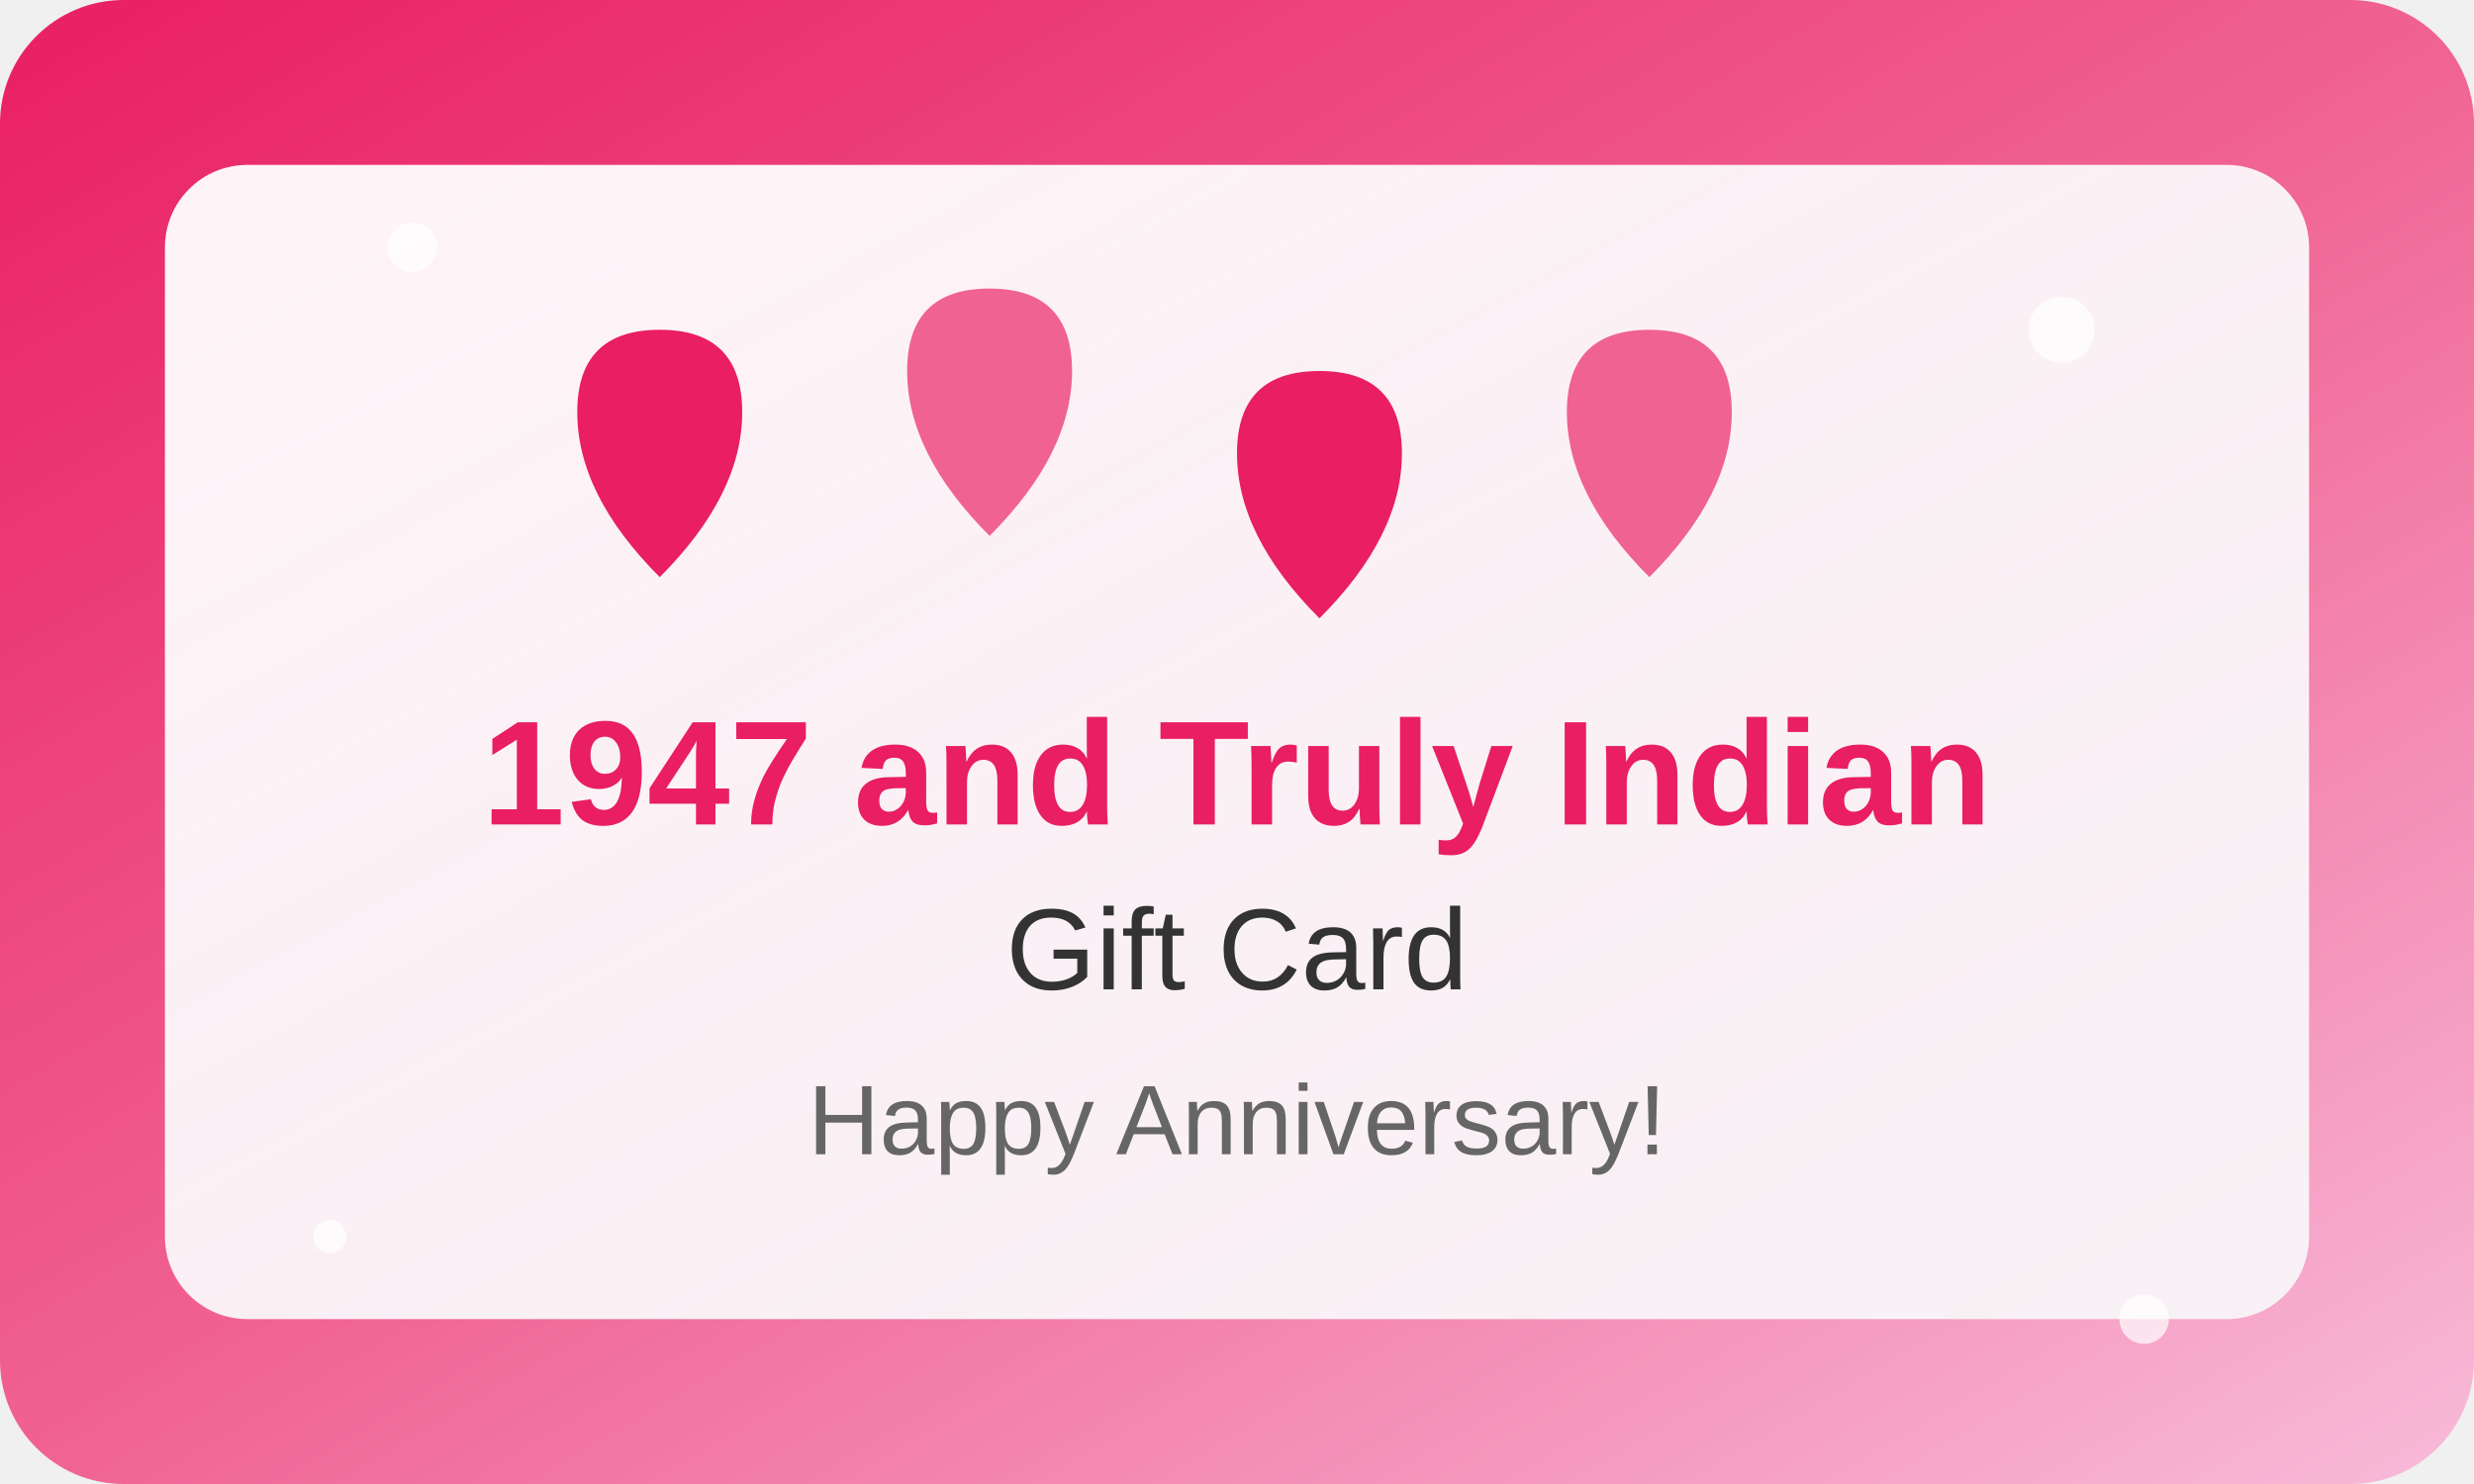
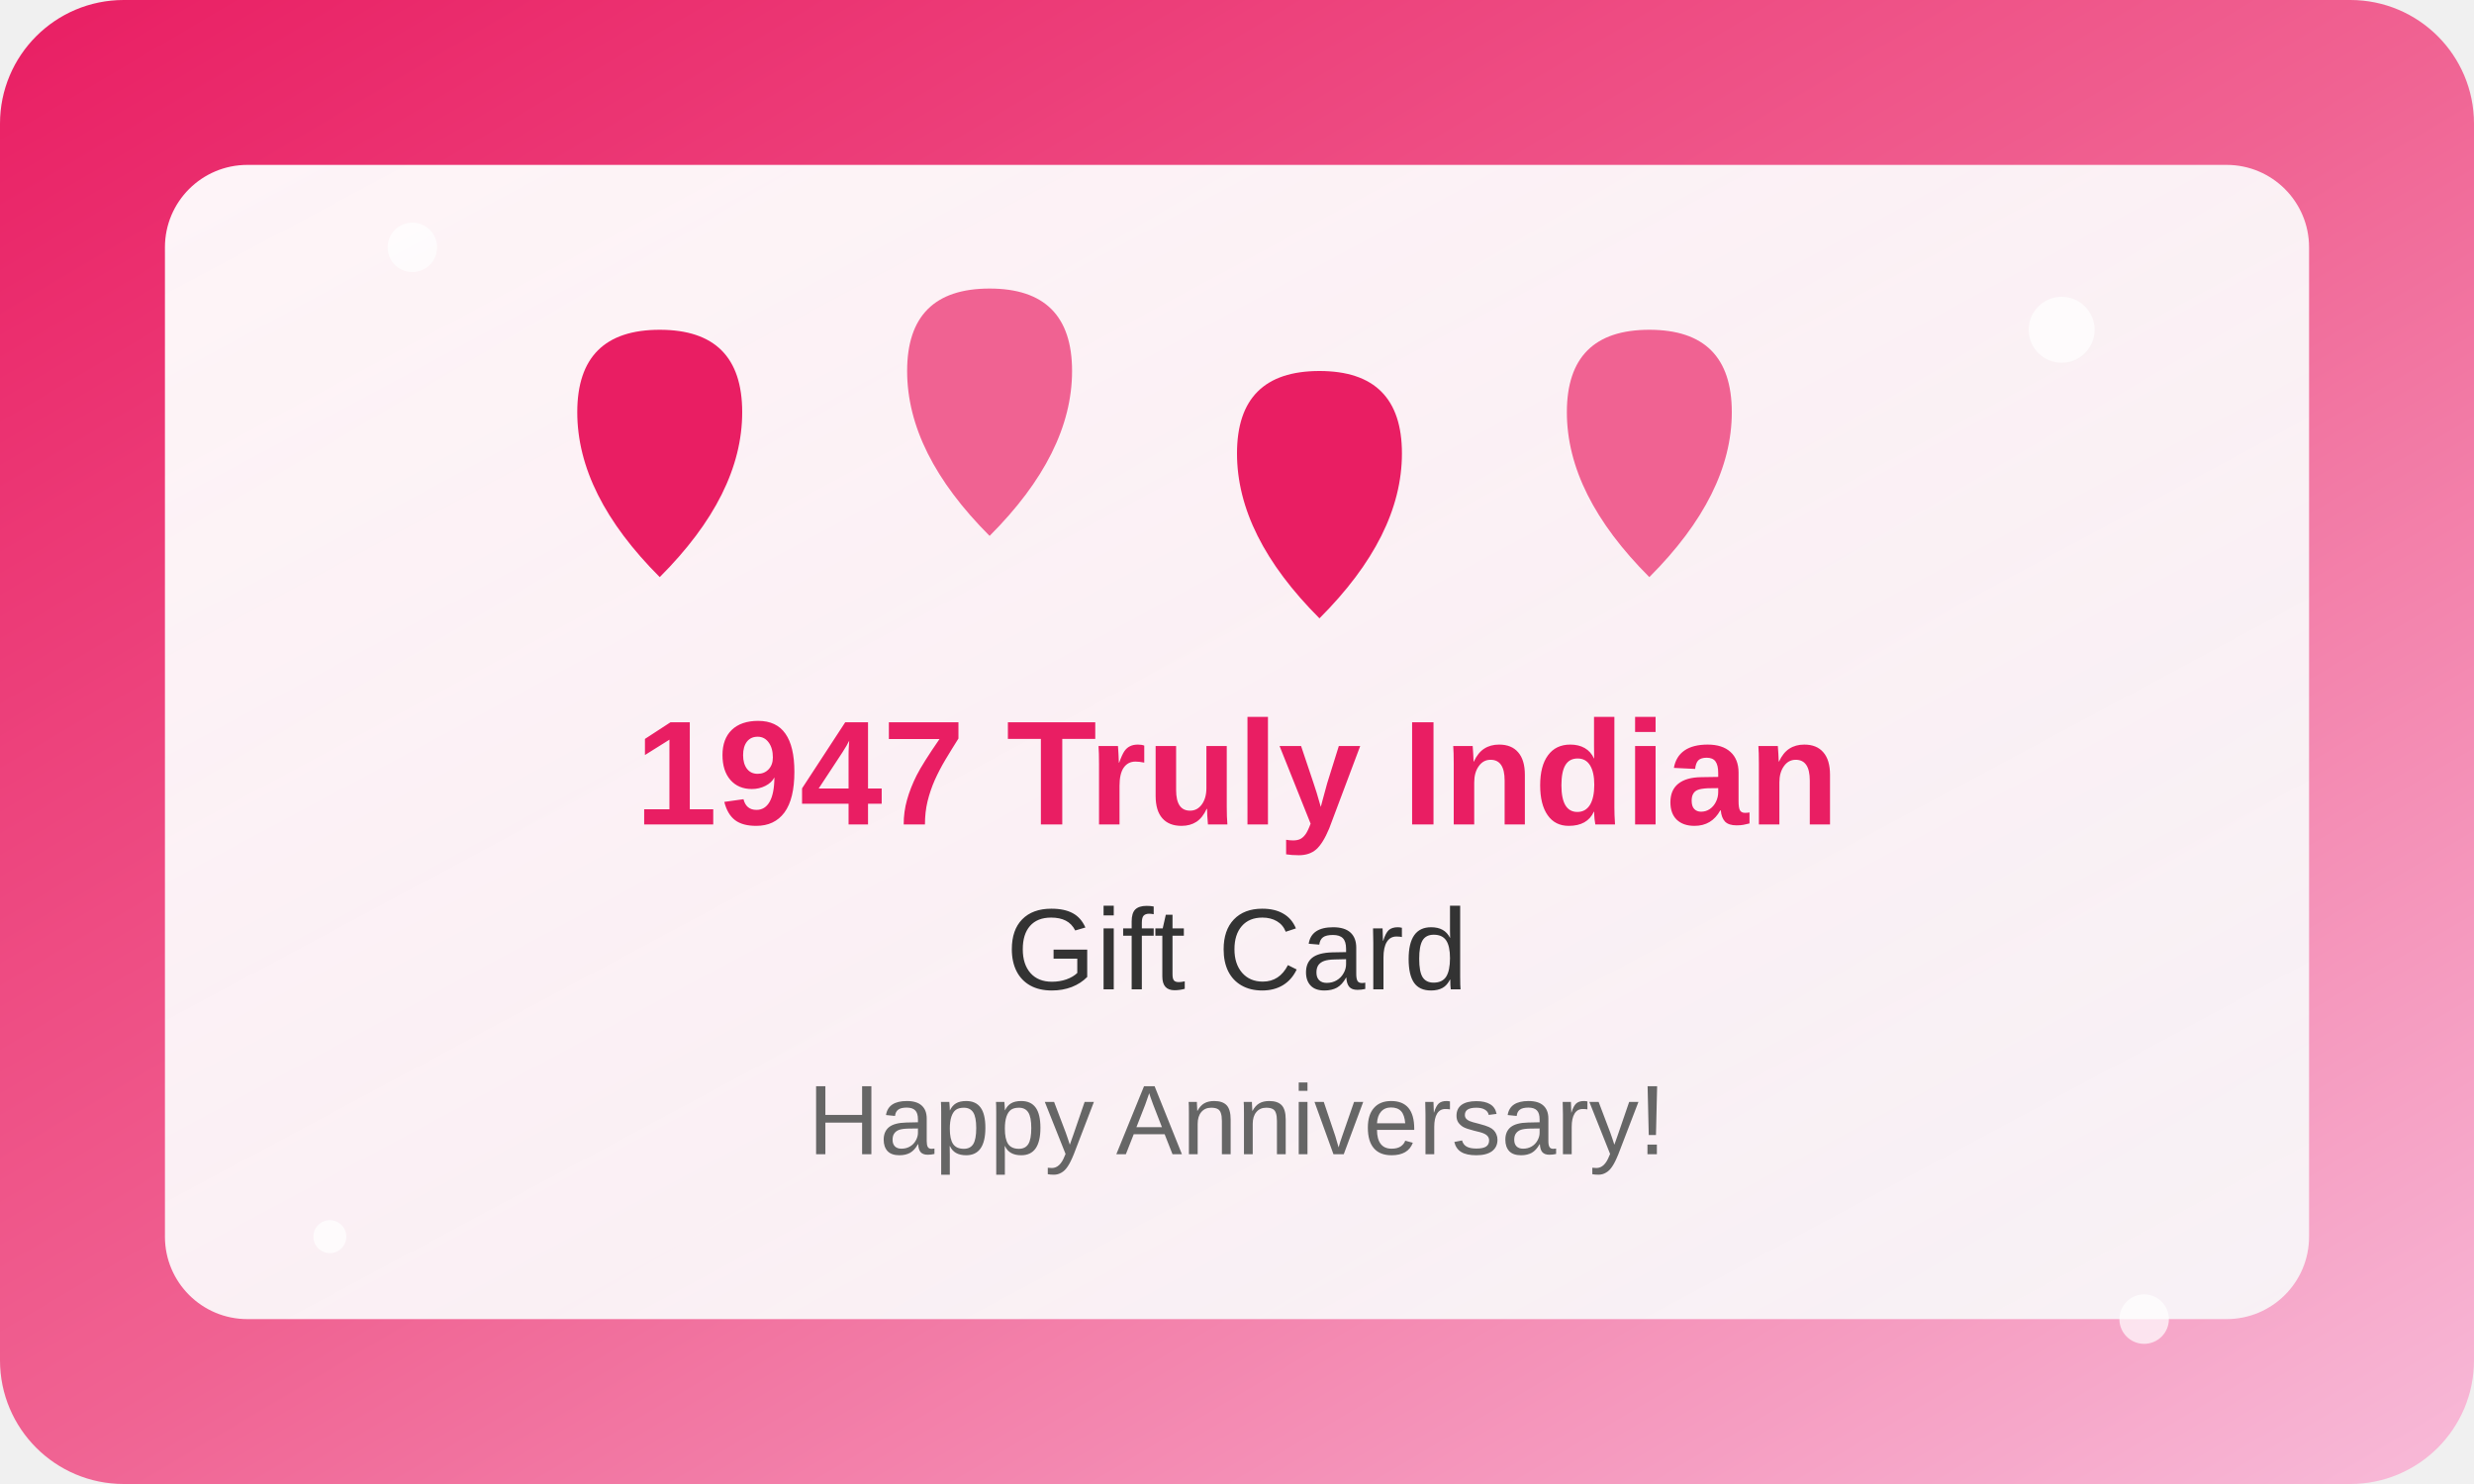
<svg xmlns="http://www.w3.org/2000/svg" width="300" height="180" viewBox="0 0 300 180">
  <defs>
    <linearGradient id="anniversaryGradient" x1="0%" y1="0%" x2="100%" y2="100%">
      <stop offset="0%" style="stop-color:#e91e63;stop-opacity:1" />
      <stop offset="50%" style="stop-color:#f06292;stop-opacity:1" />
      <stop offset="100%" style="stop-color:#f8bbd9;stop-opacity:1" />
    </linearGradient>
    <linearGradient id="cardGradient2" x1="0%" y1="0%" x2="100%" y2="100%">
      <stop offset="0%" style="stop-color:#ffffff;stop-opacity:0.95" />
      <stop offset="100%" style="stop-color:#f8f9fa;stop-opacity:0.9" />
    </linearGradient>
  </defs>
  <rect width="300" height="180" fill="url(#anniversaryGradient)" rx="15" ry="15" />
  <rect x="20" y="20" width="260" height="140" fill="url(#cardGradient2)" rx="10" ry="10" />
  <path d="M70 50 Q70 40 80 40 Q90 40 90 50 Q90 60 80 70 Q70 60 70 50" fill="#e91e63" />
  <path d="M110 45 Q110 35 120 35 Q130 35 130 45 Q130 55 120 65 Q110 55 110 45" fill="#f06292" />
  <path d="M150 55 Q150 45 160 45 Q170 45 170 55 Q170 65 160 75 Q150 65 150 55" fill="#e91e63" />
  <path d="M190 50 Q190 40 200 40 Q210 40 210 50 Q210 60 200 70 Q190 60 190 50" fill="#f06292" />
-   <text x="150" y="100" text-anchor="middle" font-family="Arial, sans-serif" font-size="18" font-weight="bold" fill="#e91e63">1947 and Truly Indian</text>
+   <text x="150" y="100" text-anchor="middle" font-family="Arial, sans-serif" font-size="18" font-weight="bold" fill="#e91e63">1947 Truly Indian</text>
  <text x="150" y="120" text-anchor="middle" font-family="Arial, sans-serif" font-size="14" fill="#333">Gift Card</text>
  <text x="150" y="140" text-anchor="middle" font-family="Arial, sans-serif" font-size="12" fill="#666">Happy Anniversary!</text>
  <circle cx="50" cy="30" r="3" fill="#ffffff" opacity="0.7" />
  <circle cx="250" cy="40" r="4" fill="#ffffff" opacity="0.7" />
  <circle cx="40" cy="150" r="2" fill="#ffffff" opacity="0.7" />
  <circle cx="260" cy="160" r="3" fill="#ffffff" opacity="0.7" />
</svg>
